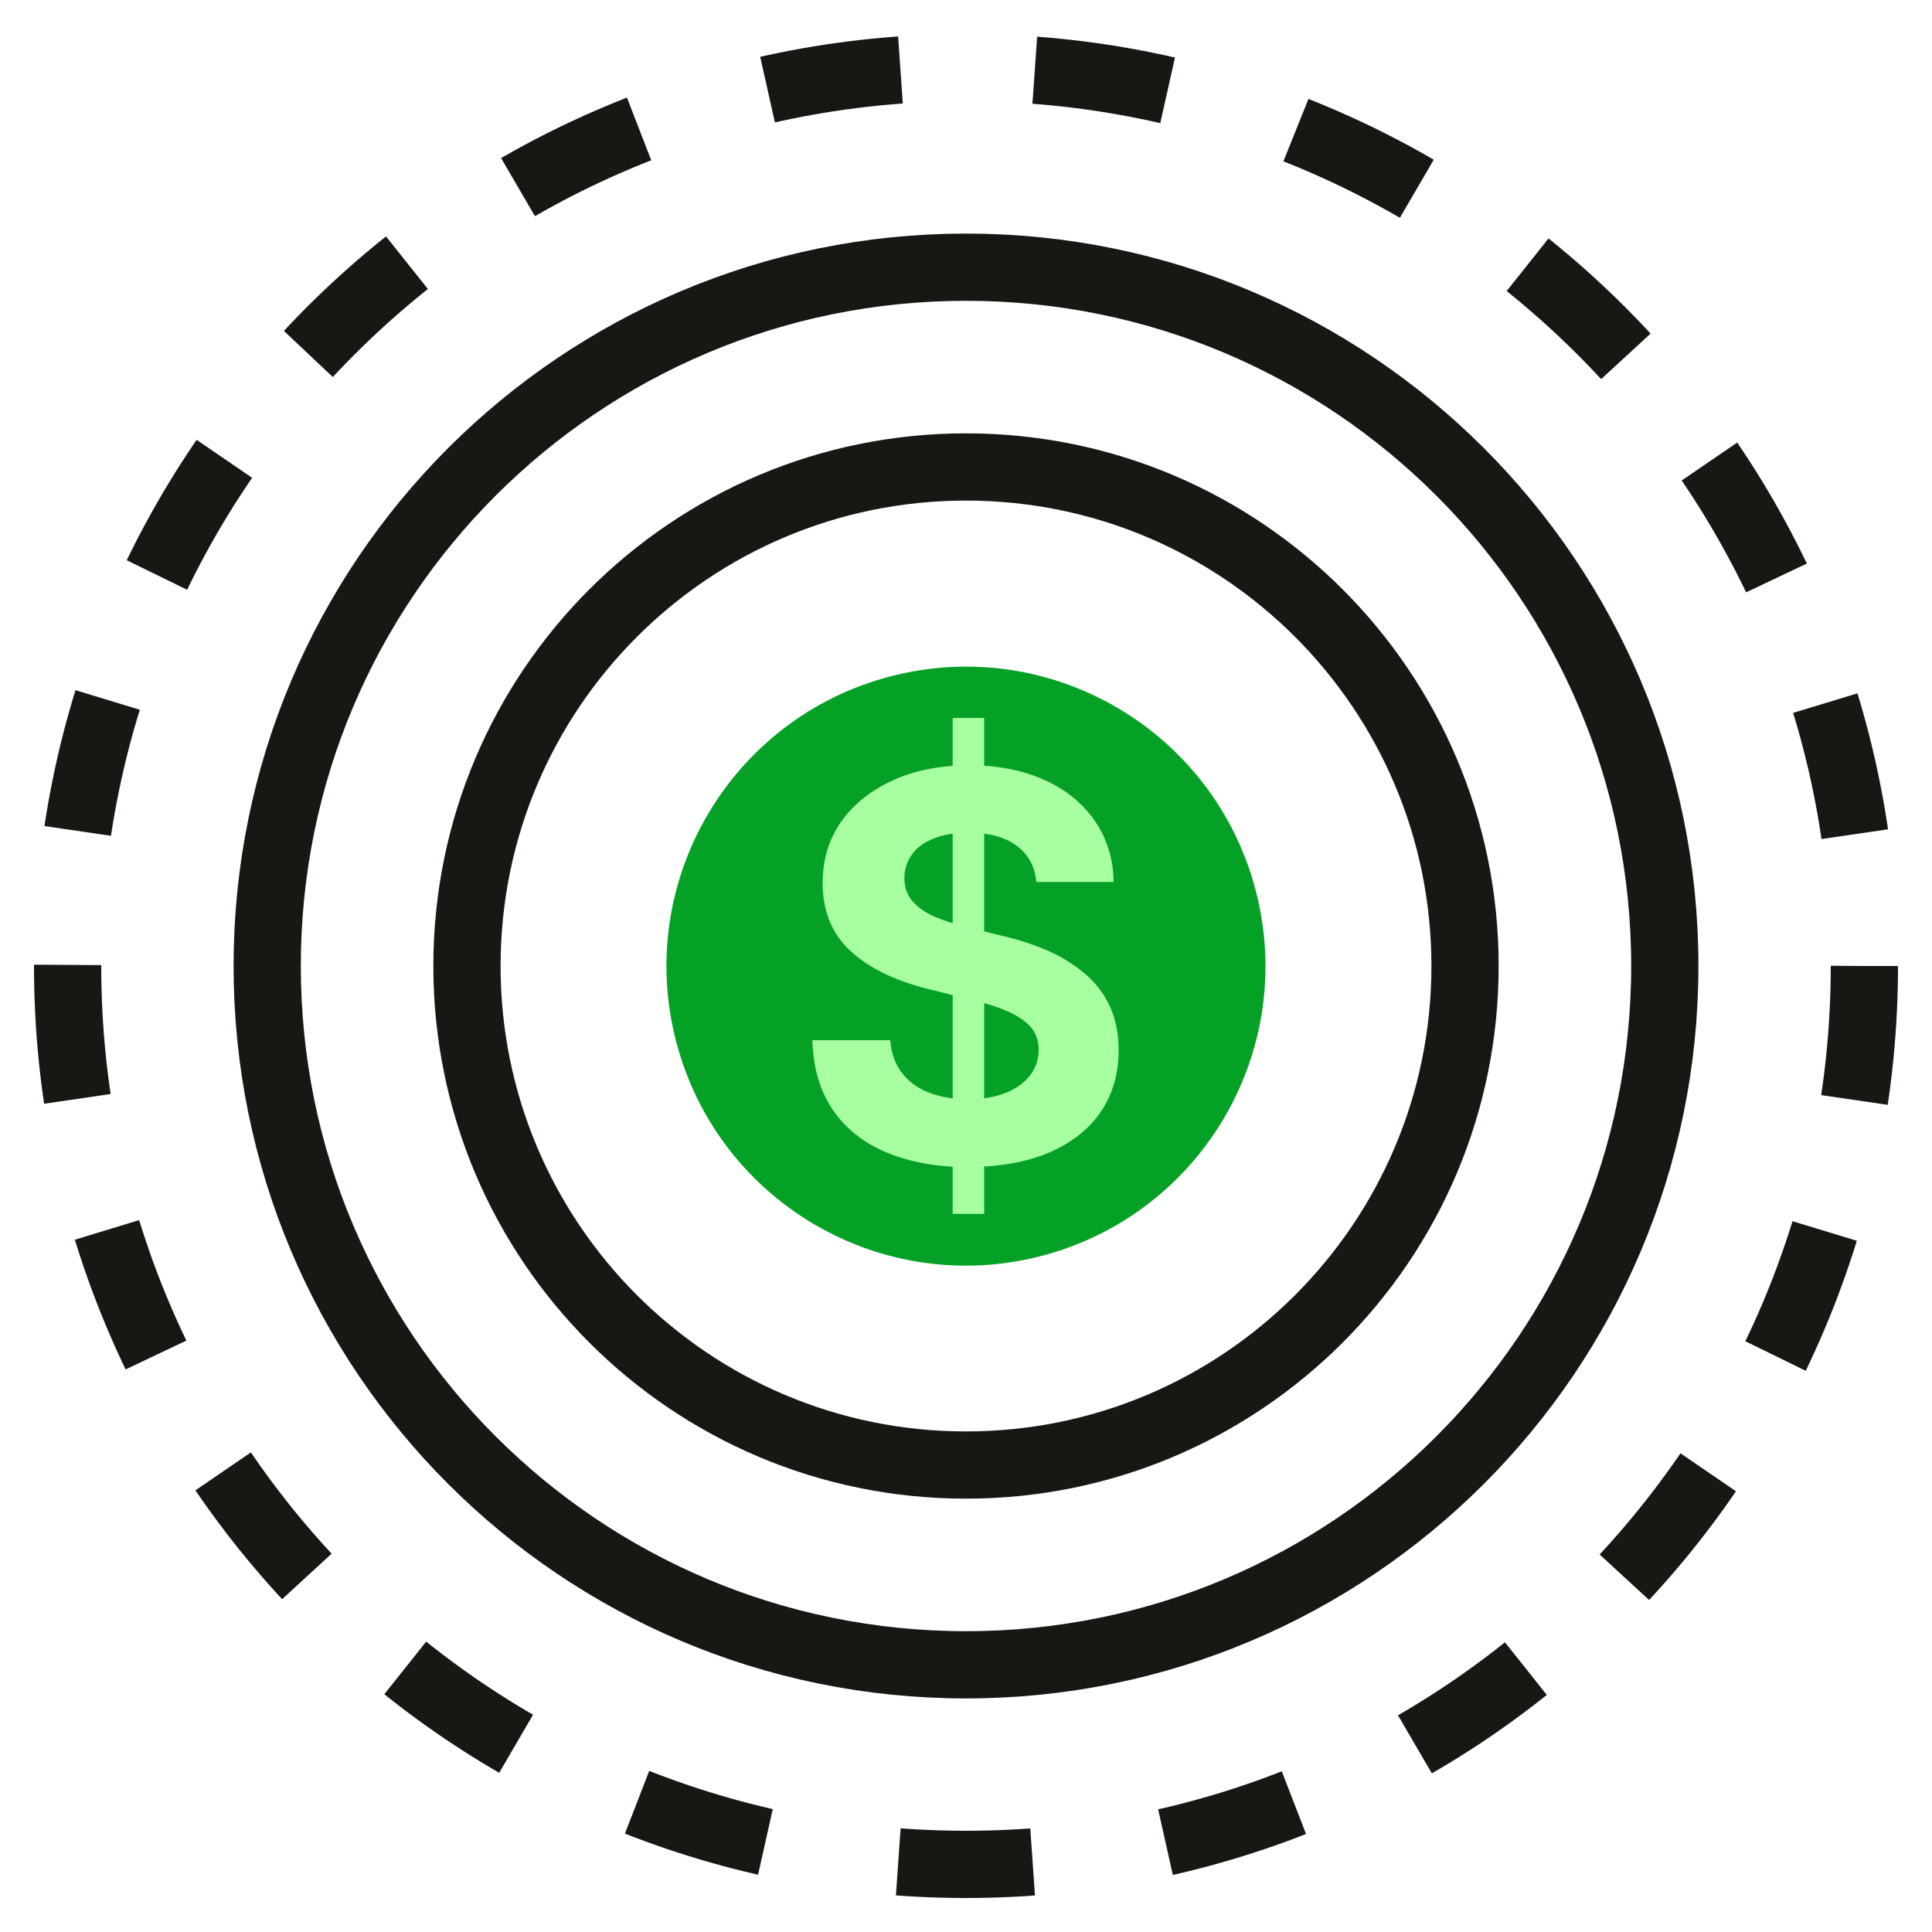
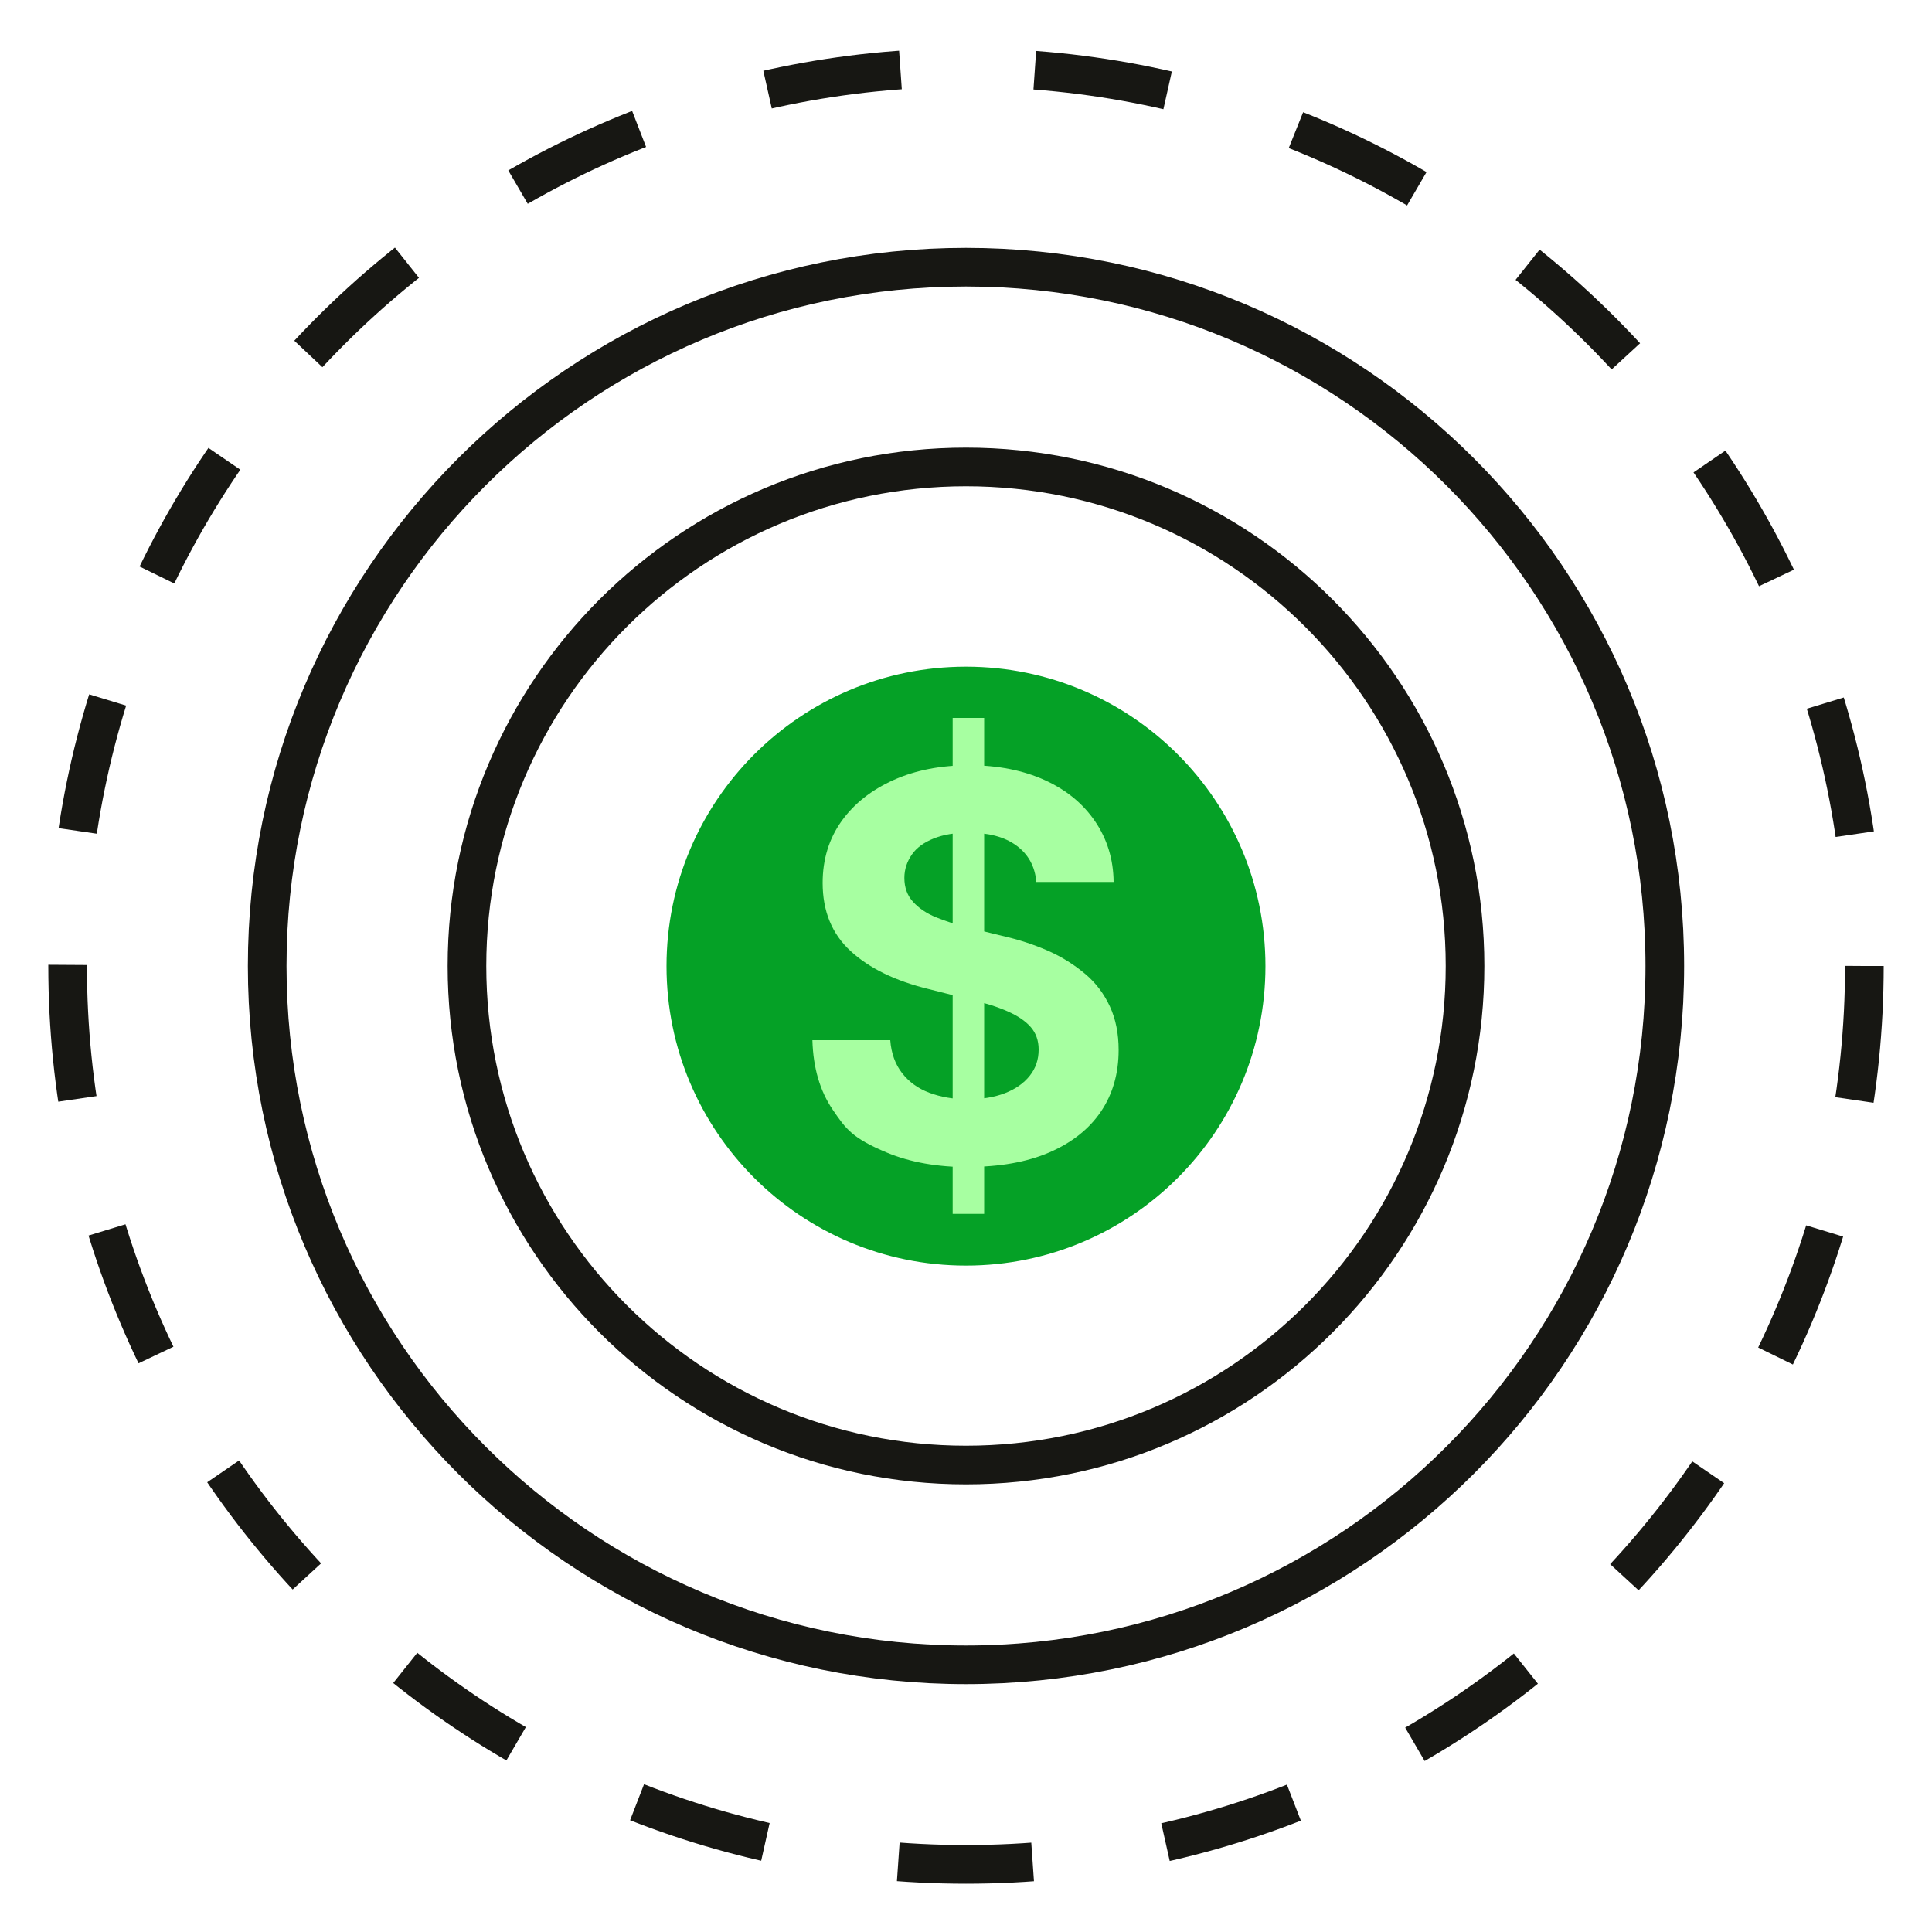
- <svg xmlns="http://www.w3.org/2000/svg" id="Layer_1" data-name="Layer 1" viewBox="0 0 100 100">
-   <circle cx="50" cy="50" r="46.5" fill="none" stroke="#171713" stroke-dasharray="6.96 6.96" stroke-width="3.48" />
-   <circle cx="50" cy="50" r="36.17" fill="none" stroke="#171713" stroke-width="3.48" />
-   <circle cx="50" cy="50" r="15.5" transform="translate(-10.15 12.83) rotate(-13.28)" fill="#05a126" />
-   <circle cx="50" cy="50" r="25.83" fill="none" stroke="#171713" stroke-width="3.48" />
-   <path d="M50.14,60.41c-1.62,0-3.03-.25-4.23-.75s-2.13-1.23-2.8-2.21-1.02-2.18-1.06-3.61h4.03c.05.68.26,1.25.61,1.7s.82.8,1.41,1.02,1.25.34,1.99.34,1.39-.11,1.93-.32.97-.51,1.28-.9.46-.84.46-1.36c0-.46-.14-.85-.41-1.16s-.67-.58-1.19-.81-1.14-.43-1.89-.6l-2.22-.56c-1.71-.42-3.05-1.07-4.02-1.96s-1.45-2.07-1.45-3.53c0-1.22.33-2.29.98-3.2s1.56-1.62,2.7-2.13,2.45-.76,3.91-.76,2.79.26,3.91.77,1.98,1.22,2.6,2.13.95,1.96.96,3.14h-4c-.07-.81-.42-1.44-1.04-1.89s-1.44-.66-2.48-.66c-.7,0-1.29.1-1.79.3s-.88.47-1.13.83-.39.76-.39,1.21c0,.5.15.91.45,1.24s.7.6,1.19.8,1.03.37,1.59.51l1.83.45c.85.19,1.64.45,2.37.77s1.37.73,1.93,1.2.98,1.04,1.28,1.69.45,1.4.45,2.25c0,1.22-.31,2.29-.92,3.19s-1.51,1.61-2.67,2.11-2.57.75-4.21.75ZM49.31,62.83v-25.67h1.63v25.67h-1.63Z" fill="#a7ffa1" />
+ <svg xmlns="http://www.w3.org/2000/svg" data-tags="icons, avoid, unnecessary, costs" id="Layer_1" version="1.1" viewBox="0 0 100 100">
+   <defs>
+     <style>.st0{fill:#05a126}.st1,.st2{fill:none;stroke:#171713;stroke-width:2px}.st2{stroke-dasharray:6.96 6.96}.st3{fill:#a7ffa1}</style>
+   </defs>
+   <circle class="st2" cx="50" cy="50" r="46.5" />
+   <circle class="st1" cx="50" cy="50" r="36.17" />
+   <circle class="st0" cx="49.999" cy="50.007" r="15.5" />
+   <circle class="st1" cx="50" cy="50" r="25.83" />
+   <path class="st3" d="M50.14,60.41c-1.62,0-3.03-.25-4.23-.75-1.8-.75-2.13-1.23-2.8-2.21s-1.02-2.18-1.06-3.61h4.03c.05.68.26,1.25.61,1.7s.82.8,1.41,1.02,1.25.34,1.99.34,1.39-.11,1.93-.32.97-.51,1.28-.9.46-.84.46-1.36c0-.46-.14-.85-.41-1.16s-.67-.58-1.19-.81-1.14-.43-1.89-.6l-2.22-.56c-1.71-.42-3.05-1.07-4.02-1.96s-1.45-2.07-1.45-3.53c0-1.22.33-2.29.98-3.2s1.56-1.62,2.7-2.13,2.45-.76,3.91-.76,2.79.26,3.91.77,1.98,1.22,2.6,2.13.95,1.96.96,3.14h-4c-.07-.81-.42-1.44-1.04-1.89s-1.44-.66-2.48-.66c-.7,0-1.29.1-1.79.3s-.88.47-1.13.83-.39.76-.39,1.21c0,.5.15.91.45,1.24s.7.6,1.19.8,1.03.37,1.59.51l1.83.45c.85.19,1.64.45,2.37.77s1.37.73,1.93,1.2.98,1.04,1.28,1.69.45,1.4.45,2.25c0,1.22-.31,2.29-.92,3.19s-1.51,1.61-2.67,2.11-2.57.75-4.21.75l.04.01ZM49.31,62.83v-25.67h1.63v25.67h-1.63Z" />
</svg>
